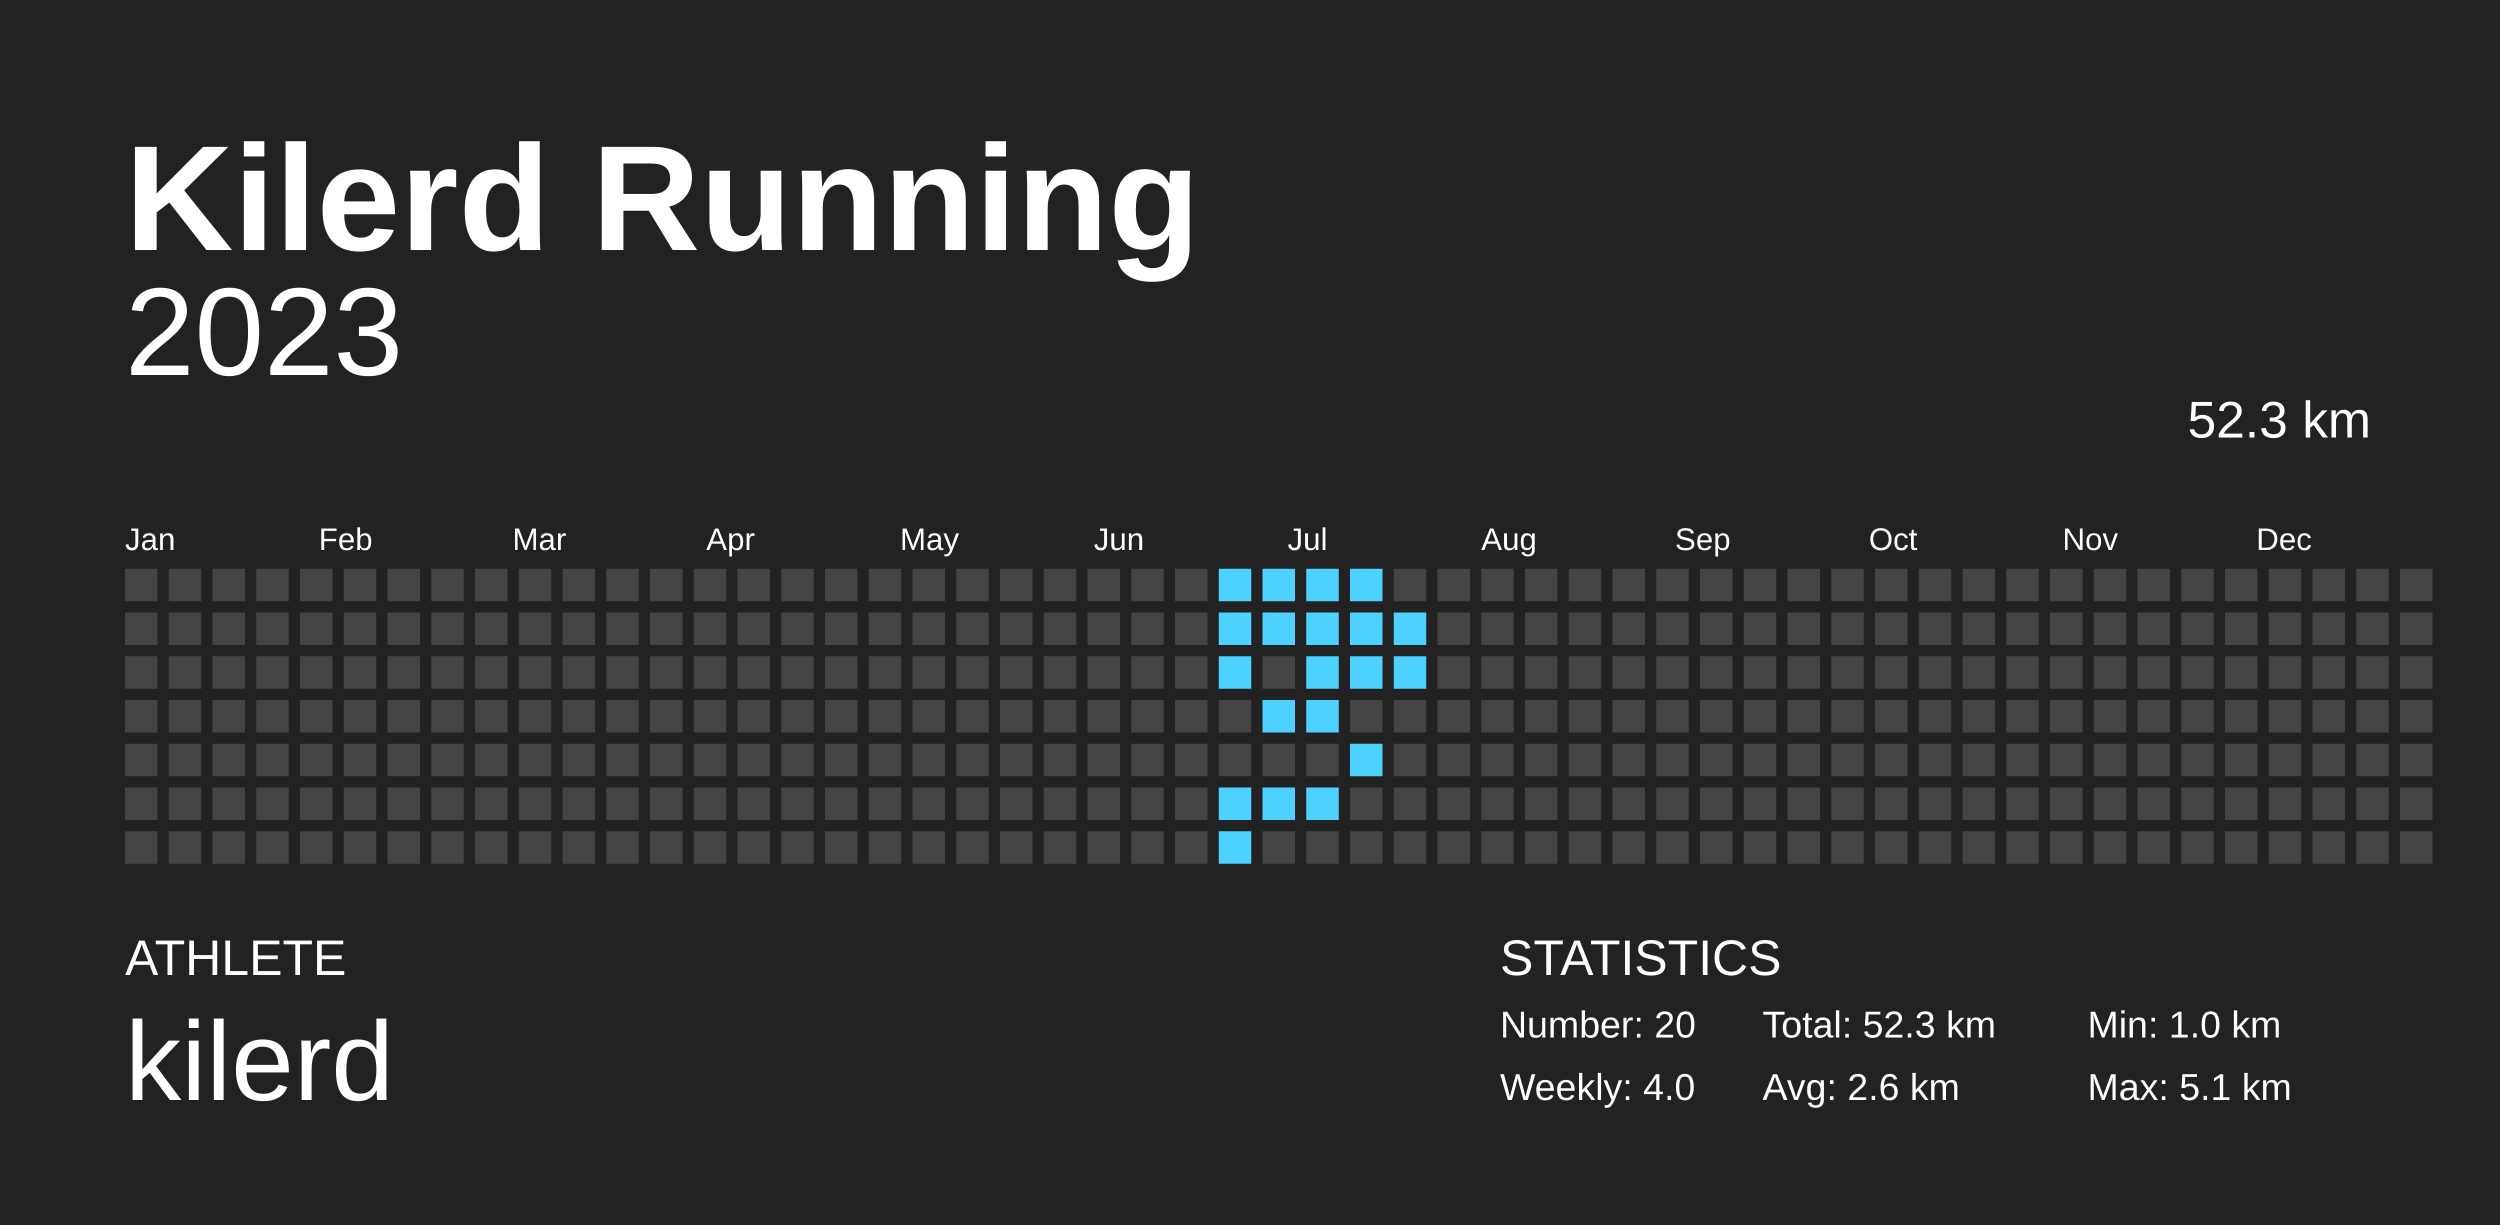
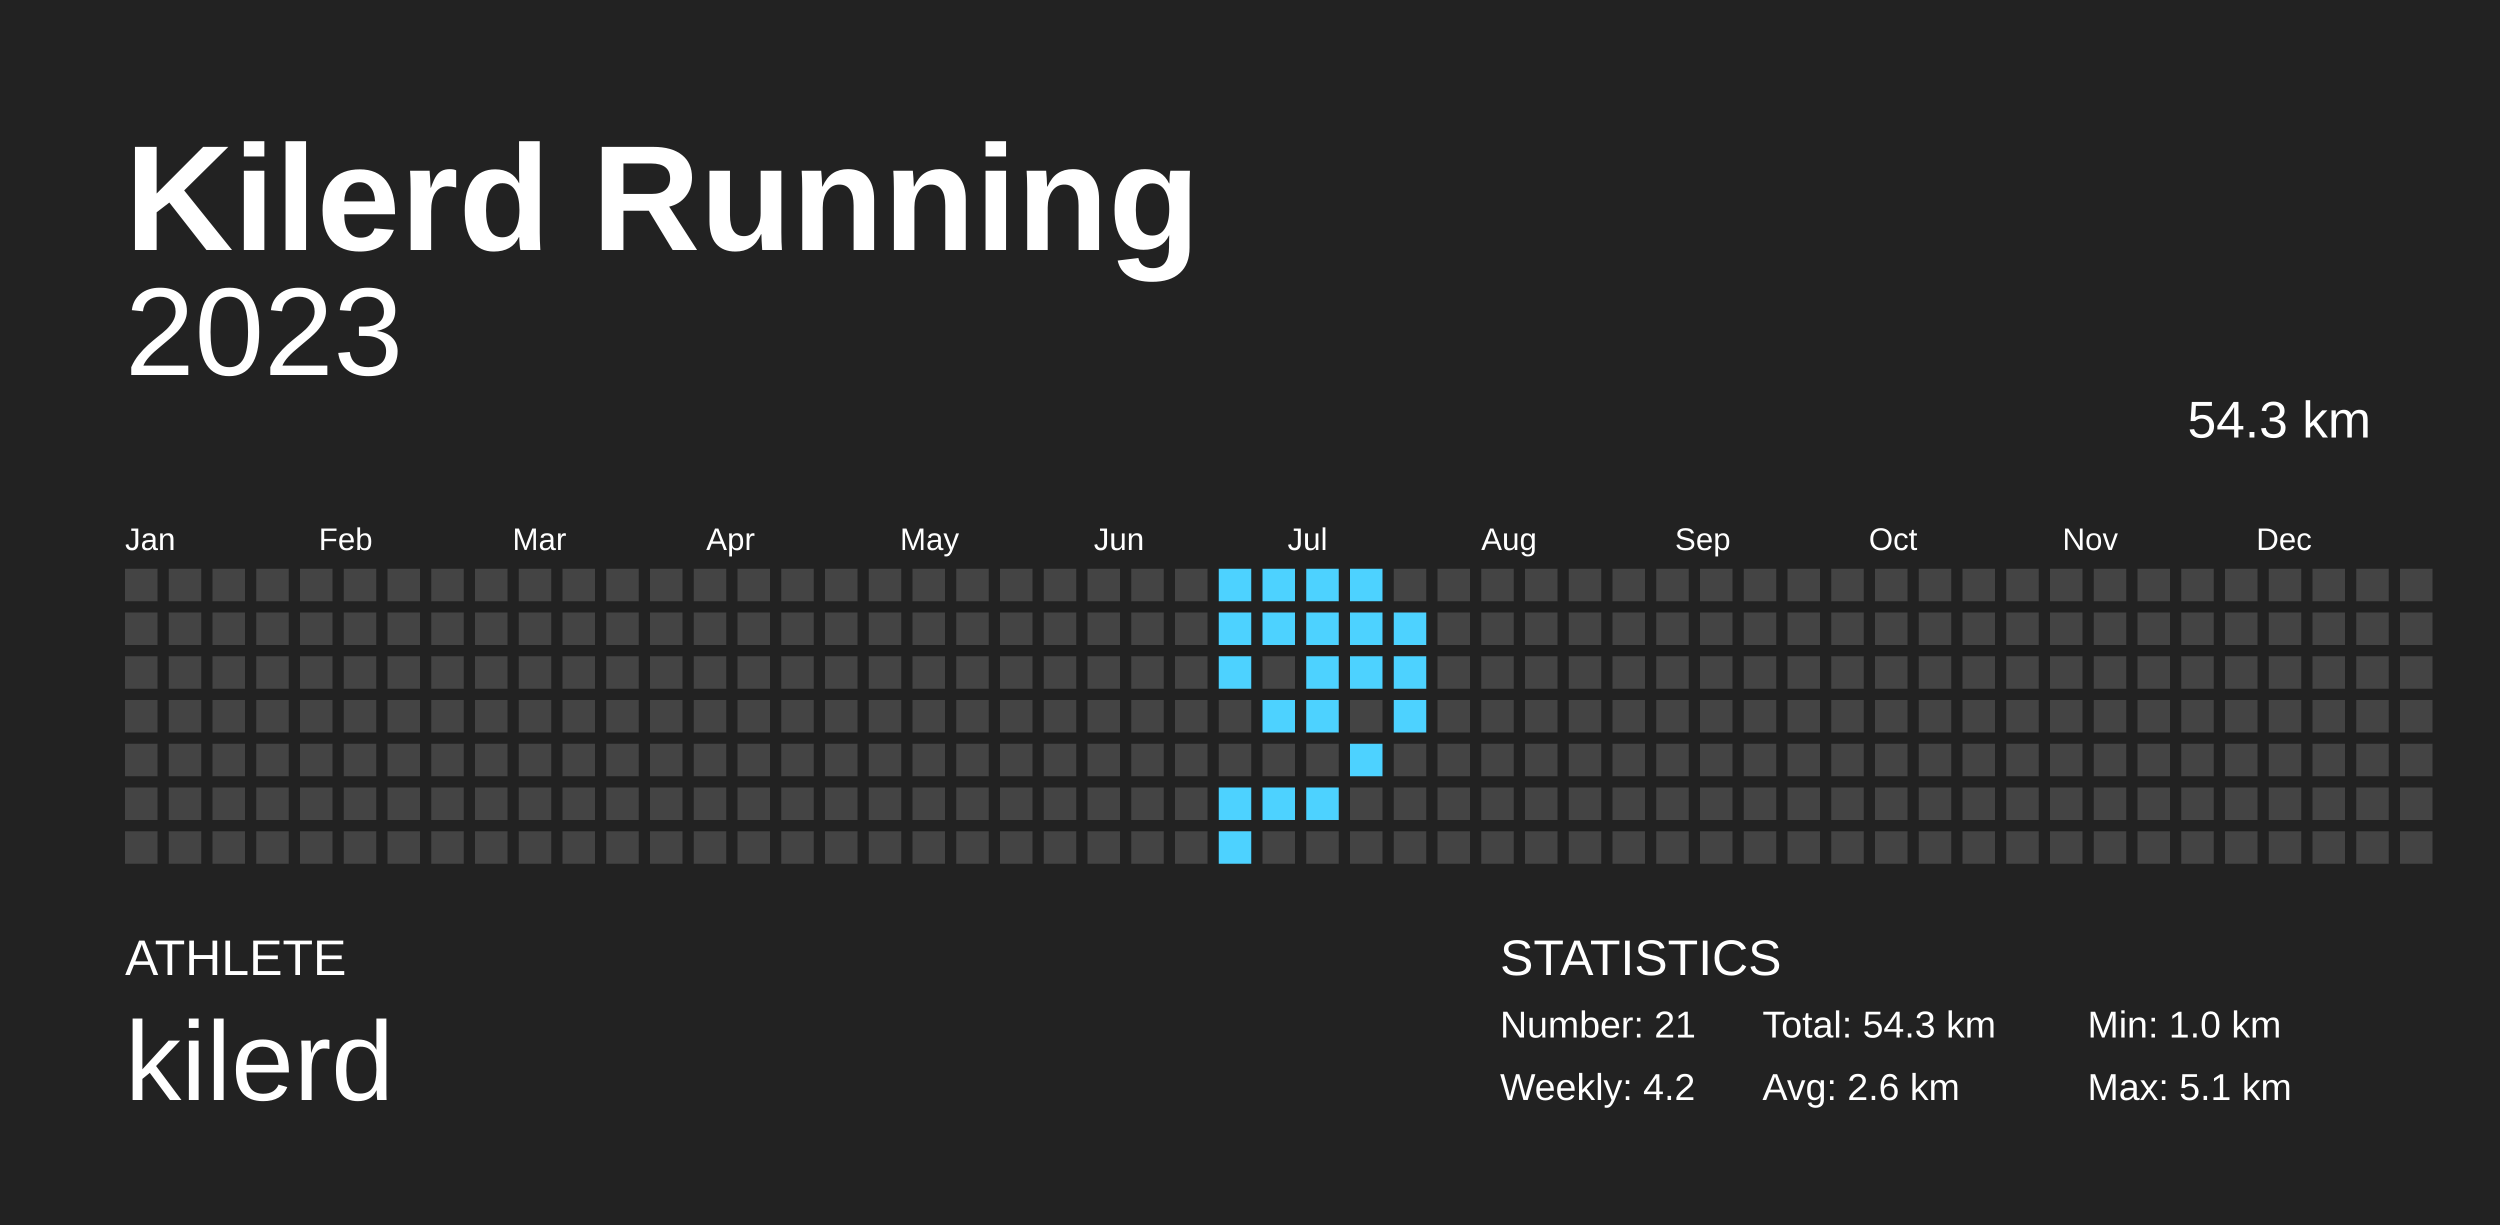
<svg xmlns="http://www.w3.org/2000/svg" baseProfile="full" height="98mm" version="1.1" viewBox="0,0,200,98" width="200mm">
  <defs />
  <rect fill="#222222" height="98" width="200" x="0" y="0" />
  <text fill="#FFFFFF" style="font-size:12px; font-family:Arial; font-weight:bold;" x="10" y="20">Kilerd Running</text>
  <text fill="#FFFFFF" style="font-size:4px; font-family:Arial" x="10" y="78">ATHLETE</text>
  <text fill="#FFFFFF" style="font-size:9px; font-family:Arial" x="10" y="88">kilerd</text>
  <text fill="#FFFFFF" style="font-size:4px; font-family:Arial" x="120" y="78">STATISTICS</text>
-   <text fill="#FFFFFF" style="font-size:3px; font-family:Arial" x="120" y="83">Number: 20</text>
-   <text fill="#FFFFFF" style="font-size:3px; font-family:Arial" x="120" y="88">Weekly: 4.0</text>
-   <text fill="#FFFFFF" style="font-size:3px; font-family:Arial" x="141" y="83">Total: 52.3 km</text>
+   <text fill="#FFFFFF" style="font-size:3px; font-family:Arial" x="120" y="83">Number: 21</text>
+   <text fill="#FFFFFF" style="font-size:3px; font-family:Arial" x="120" y="88">Weekly: 4.2</text>
+   <text fill="#FFFFFF" style="font-size:3px; font-family:Arial" x="141" y="83">Total: 54.3 km</text>
  <text fill="#FFFFFF" style="font-size:3px; font-family:Arial" x="141" y="88">Avg: 2.6 km</text>
  <text fill="#FFFFFF" style="font-size:3px; font-family:Arial" x="167" y="83">Min: 1.0 km</text>
  <text fill="#FFFFFF" style="font-size:3px; font-family:Arial" x="167" y="88">Max: 5.1 km</text>
  <text alignment-baseline="hanging" fill="#FFFFFF" style="font-size:10.0px; font-family:Arial;" x="10" y="30">2023</text>
-   <text alignment-baseline="hanging" fill="#FFFFFF" style="font-size:4.125px; font-family:Arial;" x="175" y="35">52.3 km</text>
+   <text alignment-baseline="hanging" fill="#FFFFFF" style="font-size:4.125px; font-family:Arial;" x="175" y="35">54.3 km</text>
  <text fill="#FFFFFF" style="font-size:2.5px; font-family:Arial" x="10.0" y="44">Jan</text>
  <text fill="#FFFFFF" style="font-size:2.5px; font-family:Arial" x="25.5" y="44">Feb</text>
  <text fill="#FFFFFF" style="font-size:2.5px; font-family:Arial" x="41.0" y="44">Mar</text>
  <text fill="#FFFFFF" style="font-size:2.5px; font-family:Arial" x="56.5" y="44">Apr</text>
  <text fill="#FFFFFF" style="font-size:2.5px; font-family:Arial" x="72.0" y="44">May</text>
  <text fill="#FFFFFF" style="font-size:2.5px; font-family:Arial" x="87.5" y="44">Jun</text>
  <text fill="#FFFFFF" style="font-size:2.5px; font-family:Arial" x="103.0" y="44">Jul</text>
  <text fill="#FFFFFF" style="font-size:2.5px; font-family:Arial" x="118.5" y="44">Aug</text>
  <text fill="#FFFFFF" style="font-size:2.5px; font-family:Arial" x="134.0" y="44">Sep</text>
  <text fill="#FFFFFF" style="font-size:2.5px; font-family:Arial" x="149.5" y="44">Oct</text>
  <text fill="#FFFFFF" style="font-size:2.5px; font-family:Arial" x="165.0" y="44">Nov</text>
  <text fill="#FFFFFF" style="font-size:2.5px; font-family:Arial" x="180.5" y="44">Dec</text>
  <rect fill="#444444" height="2.6" width="2.6" x="10.0" y="45.5" />
  <rect fill="#444444" height="2.6" width="2.6" x="10.0" y="49.0" />
  <rect fill="#444444" height="2.6" width="2.6" x="10.0" y="52.5" />
  <rect fill="#444444" height="2.6" width="2.6" x="10.0" y="56.0" />
  <rect fill="#444444" height="2.6" width="2.6" x="10.0" y="59.5" />
  <rect fill="#444444" height="2.6" width="2.6" x="10.0" y="63.0" />
  <rect fill="#444444" height="2.6" width="2.6" x="10.0" y="66.5" />
  <rect fill="#444444" height="2.6" width="2.6" x="13.5" y="45.5" />
  <rect fill="#444444" height="2.6" width="2.6" x="13.5" y="49.0" />
  <rect fill="#444444" height="2.6" width="2.6" x="13.5" y="52.5" />
  <rect fill="#444444" height="2.6" width="2.6" x="13.5" y="56.0" />
  <rect fill="#444444" height="2.6" width="2.6" x="13.5" y="59.5" />
  <rect fill="#444444" height="2.6" width="2.6" x="13.5" y="63.0" />
  <rect fill="#444444" height="2.6" width="2.6" x="13.5" y="66.5" />
  <rect fill="#444444" height="2.6" width="2.6" x="17.0" y="45.5" />
  <rect fill="#444444" height="2.6" width="2.6" x="17.0" y="49.0" />
  <rect fill="#444444" height="2.6" width="2.6" x="17.0" y="52.5" />
  <rect fill="#444444" height="2.6" width="2.6" x="17.0" y="56.0" />
  <rect fill="#444444" height="2.6" width="2.6" x="17.0" y="59.5" />
  <rect fill="#444444" height="2.6" width="2.6" x="17.0" y="63.0" />
  <rect fill="#444444" height="2.6" width="2.6" x="17.0" y="66.5" />
  <rect fill="#444444" height="2.6" width="2.6" x="20.5" y="45.5" />
  <rect fill="#444444" height="2.6" width="2.6" x="20.5" y="49.0" />
  <rect fill="#444444" height="2.6" width="2.6" x="20.5" y="52.5" />
  <rect fill="#444444" height="2.6" width="2.6" x="20.5" y="56.0" />
  <rect fill="#444444" height="2.6" width="2.6" x="20.5" y="59.5" />
  <rect fill="#444444" height="2.6" width="2.6" x="20.5" y="63.0" />
  <rect fill="#444444" height="2.6" width="2.6" x="20.5" y="66.5" />
  <rect fill="#444444" height="2.6" width="2.6" x="24.0" y="45.5" />
  <rect fill="#444444" height="2.6" width="2.6" x="24.0" y="49.0" />
  <rect fill="#444444" height="2.6" width="2.6" x="24.0" y="52.5" />
  <rect fill="#444444" height="2.6" width="2.6" x="24.0" y="56.0" />
  <rect fill="#444444" height="2.6" width="2.6" x="24.0" y="59.5" />
  <rect fill="#444444" height="2.6" width="2.6" x="24.0" y="63.0" />
  <rect fill="#444444" height="2.6" width="2.6" x="24.0" y="66.5" />
  <rect fill="#444444" height="2.6" width="2.6" x="27.5" y="45.5" />
  <rect fill="#444444" height="2.6" width="2.6" x="27.5" y="49.0" />
  <rect fill="#444444" height="2.6" width="2.6" x="27.5" y="52.5" />
  <rect fill="#444444" height="2.6" width="2.6" x="27.5" y="56.0" />
  <rect fill="#444444" height="2.6" width="2.6" x="27.5" y="59.5" />
  <rect fill="#444444" height="2.6" width="2.6" x="27.5" y="63.0" />
  <rect fill="#444444" height="2.6" width="2.6" x="27.5" y="66.5" />
  <rect fill="#444444" height="2.6" width="2.6" x="31.0" y="45.5" />
  <rect fill="#444444" height="2.6" width="2.6" x="31.0" y="49.0" />
  <rect fill="#444444" height="2.6" width="2.6" x="31.0" y="52.5" />
  <rect fill="#444444" height="2.6" width="2.6" x="31.0" y="56.0" />
  <rect fill="#444444" height="2.6" width="2.6" x="31.0" y="59.5" />
  <rect fill="#444444" height="2.6" width="2.6" x="31.0" y="63.0" />
  <rect fill="#444444" height="2.6" width="2.6" x="31.0" y="66.5" />
  <rect fill="#444444" height="2.6" width="2.6" x="34.5" y="45.5" />
  <rect fill="#444444" height="2.6" width="2.6" x="34.5" y="49.0" />
  <rect fill="#444444" height="2.6" width="2.6" x="34.5" y="52.5" />
  <rect fill="#444444" height="2.6" width="2.6" x="34.5" y="56.0" />
  <rect fill="#444444" height="2.6" width="2.6" x="34.5" y="59.5" />
  <rect fill="#444444" height="2.6" width="2.6" x="34.5" y="63.0" />
  <rect fill="#444444" height="2.6" width="2.6" x="34.5" y="66.5" />
  <rect fill="#444444" height="2.6" width="2.6" x="38.0" y="45.5" />
  <rect fill="#444444" height="2.6" width="2.6" x="38.0" y="49.0" />
  <rect fill="#444444" height="2.6" width="2.6" x="38.0" y="52.5" />
  <rect fill="#444444" height="2.6" width="2.6" x="38.0" y="56.0" />
  <rect fill="#444444" height="2.6" width="2.6" x="38.0" y="59.5" />
  <rect fill="#444444" height="2.6" width="2.6" x="38.0" y="63.0" />
  <rect fill="#444444" height="2.6" width="2.6" x="38.0" y="66.5" />
  <rect fill="#444444" height="2.6" width="2.6" x="41.5" y="45.5" />
  <rect fill="#444444" height="2.6" width="2.6" x="41.5" y="49.0" />
  <rect fill="#444444" height="2.6" width="2.6" x="41.5" y="52.5" />
  <rect fill="#444444" height="2.6" width="2.6" x="41.5" y="56.0" />
  <rect fill="#444444" height="2.6" width="2.6" x="41.5" y="59.5" />
  <rect fill="#444444" height="2.6" width="2.6" x="41.5" y="63.0" />
  <rect fill="#444444" height="2.6" width="2.6" x="41.5" y="66.5" />
  <rect fill="#444444" height="2.6" width="2.6" x="45.0" y="45.5" />
  <rect fill="#444444" height="2.6" width="2.6" x="45.0" y="49.0" />
  <rect fill="#444444" height="2.6" width="2.6" x="45.0" y="52.5" />
  <rect fill="#444444" height="2.6" width="2.6" x="45.0" y="56.0" />
  <rect fill="#444444" height="2.6" width="2.6" x="45.0" y="59.5" />
  <rect fill="#444444" height="2.6" width="2.6" x="45.0" y="63.0" />
  <rect fill="#444444" height="2.6" width="2.6" x="45.0" y="66.5" />
  <rect fill="#444444" height="2.6" width="2.6" x="48.5" y="45.5" />
  <rect fill="#444444" height="2.6" width="2.6" x="48.5" y="49.0" />
  <rect fill="#444444" height="2.6" width="2.6" x="48.5" y="52.5" />
  <rect fill="#444444" height="2.6" width="2.6" x="48.5" y="56.0" />
  <rect fill="#444444" height="2.6" width="2.6" x="48.5" y="59.5" />
  <rect fill="#444444" height="2.6" width="2.6" x="48.5" y="63.0" />
  <rect fill="#444444" height="2.6" width="2.6" x="48.5" y="66.5" />
  <rect fill="#444444" height="2.6" width="2.6" x="52.0" y="45.5" />
  <rect fill="#444444" height="2.6" width="2.6" x="52.0" y="49.0" />
  <rect fill="#444444" height="2.6" width="2.6" x="52.0" y="52.5" />
  <rect fill="#444444" height="2.6" width="2.6" x="52.0" y="56.0" />
  <rect fill="#444444" height="2.6" width="2.6" x="52.0" y="59.5" />
  <rect fill="#444444" height="2.6" width="2.6" x="52.0" y="63.0" />
  <rect fill="#444444" height="2.6" width="2.6" x="52.0" y="66.5" />
  <rect fill="#444444" height="2.6" width="2.6" x="55.5" y="45.5" />
  <rect fill="#444444" height="2.6" width="2.6" x="55.5" y="49.0" />
  <rect fill="#444444" height="2.6" width="2.6" x="55.5" y="52.5" />
  <rect fill="#444444" height="2.6" width="2.6" x="55.5" y="56.0" />
  <rect fill="#444444" height="2.6" width="2.6" x="55.5" y="59.5" />
  <rect fill="#444444" height="2.6" width="2.6" x="55.5" y="63.0" />
  <rect fill="#444444" height="2.6" width="2.6" x="55.5" y="66.5" />
  <rect fill="#444444" height="2.6" width="2.6" x="59.0" y="45.5" />
  <rect fill="#444444" height="2.6" width="2.6" x="59.0" y="49.0" />
  <rect fill="#444444" height="2.6" width="2.6" x="59.0" y="52.5" />
  <rect fill="#444444" height="2.6" width="2.6" x="59.0" y="56.0" />
  <rect fill="#444444" height="2.6" width="2.6" x="59.0" y="59.5" />
  <rect fill="#444444" height="2.6" width="2.6" x="59.0" y="63.0" />
  <rect fill="#444444" height="2.6" width="2.6" x="59.0" y="66.5" />
  <rect fill="#444444" height="2.6" width="2.6" x="62.5" y="45.5" />
  <rect fill="#444444" height="2.6" width="2.6" x="62.5" y="49.0" />
  <rect fill="#444444" height="2.6" width="2.6" x="62.5" y="52.5" />
  <rect fill="#444444" height="2.6" width="2.6" x="62.5" y="56.0" />
  <rect fill="#444444" height="2.6" width="2.6" x="62.5" y="59.5" />
  <rect fill="#444444" height="2.6" width="2.6" x="62.5" y="63.0" />
  <rect fill="#444444" height="2.6" width="2.6" x="62.5" y="66.5" />
  <rect fill="#444444" height="2.6" width="2.6" x="66.0" y="45.5" />
  <rect fill="#444444" height="2.6" width="2.6" x="66.0" y="49.0" />
  <rect fill="#444444" height="2.6" width="2.6" x="66.0" y="52.5" />
  <rect fill="#444444" height="2.6" width="2.6" x="66.0" y="56.0" />
  <rect fill="#444444" height="2.6" width="2.6" x="66.0" y="59.5" />
  <rect fill="#444444" height="2.6" width="2.6" x="66.0" y="63.0" />
  <rect fill="#444444" height="2.6" width="2.6" x="66.0" y="66.5" />
  <rect fill="#444444" height="2.6" width="2.6" x="69.5" y="45.5" />
  <rect fill="#444444" height="2.6" width="2.6" x="69.5" y="49.0" />
  <rect fill="#444444" height="2.6" width="2.6" x="69.5" y="52.5" />
  <rect fill="#444444" height="2.6" width="2.6" x="69.5" y="56.0" />
  <rect fill="#444444" height="2.6" width="2.6" x="69.5" y="59.5" />
  <rect fill="#444444" height="2.6" width="2.6" x="69.5" y="63.0" />
  <rect fill="#444444" height="2.6" width="2.6" x="69.5" y="66.5" />
  <rect fill="#444444" height="2.6" width="2.6" x="73.0" y="45.5" />
  <rect fill="#444444" height="2.6" width="2.6" x="73.0" y="49.0" />
  <rect fill="#444444" height="2.6" width="2.6" x="73.0" y="52.5" />
  <rect fill="#444444" height="2.6" width="2.6" x="73.0" y="56.0" />
  <rect fill="#444444" height="2.6" width="2.6" x="73.0" y="59.5" />
  <rect fill="#444444" height="2.6" width="2.6" x="73.0" y="63.0" />
  <rect fill="#444444" height="2.6" width="2.6" x="73.0" y="66.5" />
  <rect fill="#444444" height="2.6" width="2.6" x="76.5" y="45.5" />
  <rect fill="#444444" height="2.6" width="2.6" x="76.5" y="49.0" />
  <rect fill="#444444" height="2.6" width="2.6" x="76.5" y="52.5" />
  <rect fill="#444444" height="2.6" width="2.6" x="76.5" y="56.0" />
  <rect fill="#444444" height="2.6" width="2.6" x="76.5" y="59.5" />
  <rect fill="#444444" height="2.6" width="2.6" x="76.5" y="63.0" />
  <rect fill="#444444" height="2.6" width="2.6" x="76.5" y="66.5" />
  <rect fill="#444444" height="2.6" width="2.6" x="80.0" y="45.5" />
  <rect fill="#444444" height="2.6" width="2.6" x="80.0" y="49.0" />
  <rect fill="#444444" height="2.6" width="2.6" x="80.0" y="52.5" />
  <rect fill="#444444" height="2.6" width="2.6" x="80.0" y="56.0" />
  <rect fill="#444444" height="2.6" width="2.6" x="80.0" y="59.5" />
  <rect fill="#444444" height="2.6" width="2.6" x="80.0" y="63.0" />
  <rect fill="#444444" height="2.6" width="2.6" x="80.0" y="66.5" />
  <rect fill="#444444" height="2.6" width="2.6" x="83.5" y="45.5" />
  <rect fill="#444444" height="2.6" width="2.6" x="83.5" y="49.0" />
  <rect fill="#444444" height="2.6" width="2.6" x="83.5" y="52.5" />
  <rect fill="#444444" height="2.6" width="2.6" x="83.5" y="56.0" />
  <rect fill="#444444" height="2.6" width="2.6" x="83.5" y="59.5" />
  <rect fill="#444444" height="2.6" width="2.6" x="83.5" y="63.0" />
  <rect fill="#444444" height="2.6" width="2.6" x="83.5" y="66.5" />
  <rect fill="#444444" height="2.6" width="2.6" x="87.0" y="45.5" />
  <rect fill="#444444" height="2.6" width="2.6" x="87.0" y="49.0" />
  <rect fill="#444444" height="2.6" width="2.6" x="87.0" y="52.5" />
  <rect fill="#444444" height="2.6" width="2.6" x="87.0" y="56.0" />
  <rect fill="#444444" height="2.6" width="2.6" x="87.0" y="59.5" />
  <rect fill="#444444" height="2.6" width="2.6" x="87.0" y="63.0" />
  <rect fill="#444444" height="2.6" width="2.6" x="87.0" y="66.5" />
  <rect fill="#444444" height="2.6" width="2.6" x="90.5" y="45.5" />
  <rect fill="#444444" height="2.6" width="2.6" x="90.5" y="49.0" />
  <rect fill="#444444" height="2.6" width="2.6" x="90.5" y="52.5" />
  <rect fill="#444444" height="2.6" width="2.6" x="90.5" y="56.0" />
  <rect fill="#444444" height="2.6" width="2.6" x="90.5" y="59.5" />
  <rect fill="#444444" height="2.6" width="2.6" x="90.5" y="63.0" />
  <rect fill="#444444" height="2.6" width="2.6" x="90.5" y="66.5" />
  <rect fill="#444444" height="2.6" width="2.6" x="94.0" y="45.5" />
  <rect fill="#444444" height="2.6" width="2.6" x="94.0" y="49.0" />
  <rect fill="#444444" height="2.6" width="2.6" x="94.0" y="52.5" />
  <rect fill="#444444" height="2.6" width="2.6" x="94.0" y="56.0" />
  <rect fill="#444444" height="2.6" width="2.6" x="94.0" y="59.5" />
  <rect fill="#444444" height="2.6" width="2.6" x="94.0" y="63.0" />
  <rect fill="#444444" height="2.6" width="2.6" x="94.0" y="66.5" />
  <rect fill="#4dd2ff" height="2.6" width="2.6" x="97.5" y="45.5" />
  <rect fill="#4dd2ff" height="2.6" width="2.6" x="97.5" y="49.0" />
  <rect fill="#4dd2ff" height="2.6" width="2.6" x="97.5" y="52.5" />
  <rect fill="#444444" height="2.6" width="2.6" x="97.5" y="56.0" />
  <rect fill="#444444" height="2.6" width="2.6" x="97.5" y="59.5" />
  <rect fill="#4dd2ff" height="2.6" width="2.6" x="97.5" y="63.0" />
  <rect fill="#4dd2ff" height="2.6" width="2.6" x="97.5" y="66.5" />
  <rect fill="#4dd2ff" height="2.6" width="2.6" x="101.0" y="45.5" />
  <rect fill="#4dd2ff" height="2.6" width="2.6" x="101.0" y="49.0" />
  <rect fill="#444444" height="2.6" width="2.6" x="101.0" y="52.5" />
  <rect fill="#4dd2ff" height="2.6" width="2.6" x="101.0" y="56.0" />
  <rect fill="#444444" height="2.6" width="2.6" x="101.0" y="59.5" />
  <rect fill="#4dd2ff" height="2.6" width="2.6" x="101.0" y="63.0" />
  <rect fill="#444444" height="2.6" width="2.6" x="101.0" y="66.5" />
  <rect fill="#4dd2ff" height="2.6" width="2.6" x="104.5" y="45.5" />
  <rect fill="#4dd2ff" height="2.6" width="2.6" x="104.5" y="49.0" />
  <rect fill="#4dd2ff" height="2.6" width="2.6" x="104.5" y="52.5" />
  <rect fill="#4dd2ff" height="2.6" width="2.6" x="104.5" y="56.0" />
  <rect fill="#444444" height="2.6" width="2.6" x="104.5" y="59.5" />
  <rect fill="#4dd2ff" height="2.6" width="2.6" x="104.5" y="63.0" />
  <rect fill="#444444" height="2.6" width="2.6" x="104.5" y="66.5" />
  <rect fill="#4dd2ff" height="2.6" width="2.6" x="108.0" y="45.5" />
  <rect fill="#4dd2ff" height="2.6" width="2.6" x="108.0" y="49.0" />
  <rect fill="#4dd2ff" height="2.6" width="2.6" x="108.0" y="52.5" />
  <rect fill="#444444" height="2.6" width="2.6" x="108.0" y="56.0" />
  <rect fill="#4dd2ff" height="2.6" width="2.6" x="108.0" y="59.5" />
  <rect fill="#444444" height="2.6" width="2.6" x="108.0" y="63.0" />
  <rect fill="#444444" height="2.6" width="2.6" x="108.0" y="66.5" />
  <rect fill="#444444" height="2.6" width="2.6" x="111.5" y="45.5" />
  <rect fill="#4dd2ff" height="2.6" width="2.6" x="111.5" y="49.0" />
  <rect fill="#4dd2ff" height="2.6" width="2.6" x="111.5" y="52.5" />
-   <rect fill="#444444" height="2.6" width="2.6" x="111.5" y="56.0" />
+   <rect fill="#4dd2ff" height="2.6" width="2.6" x="111.5" y="56.0" />
  <rect fill="#444444" height="2.6" width="2.6" x="111.5" y="59.5" />
  <rect fill="#444444" height="2.6" width="2.6" x="111.5" y="63.0" />
  <rect fill="#444444" height="2.6" width="2.6" x="111.5" y="66.5" />
  <rect fill="#444444" height="2.6" width="2.6" x="115.0" y="45.5" />
  <rect fill="#444444" height="2.6" width="2.6" x="115.0" y="49.0" />
  <rect fill="#444444" height="2.6" width="2.6" x="115.0" y="52.5" />
  <rect fill="#444444" height="2.6" width="2.6" x="115.0" y="56.0" />
  <rect fill="#444444" height="2.6" width="2.6" x="115.0" y="59.5" />
  <rect fill="#444444" height="2.6" width="2.6" x="115.0" y="63.0" />
  <rect fill="#444444" height="2.6" width="2.6" x="115.0" y="66.5" />
  <rect fill="#444444" height="2.6" width="2.6" x="118.5" y="45.5" />
  <rect fill="#444444" height="2.6" width="2.6" x="118.5" y="49.0" />
  <rect fill="#444444" height="2.6" width="2.6" x="118.5" y="52.5" />
  <rect fill="#444444" height="2.6" width="2.6" x="118.5" y="56.0" />
  <rect fill="#444444" height="2.6" width="2.6" x="118.5" y="59.5" />
  <rect fill="#444444" height="2.6" width="2.6" x="118.5" y="63.0" />
  <rect fill="#444444" height="2.6" width="2.6" x="118.5" y="66.5" />
  <rect fill="#444444" height="2.6" width="2.6" x="122.0" y="45.5" />
  <rect fill="#444444" height="2.6" width="2.6" x="122.0" y="49.0" />
  <rect fill="#444444" height="2.6" width="2.6" x="122.0" y="52.5" />
  <rect fill="#444444" height="2.6" width="2.6" x="122.0" y="56.0" />
  <rect fill="#444444" height="2.6" width="2.6" x="122.0" y="59.5" />
  <rect fill="#444444" height="2.6" width="2.6" x="122.0" y="63.0" />
  <rect fill="#444444" height="2.6" width="2.6" x="122.0" y="66.5" />
  <rect fill="#444444" height="2.6" width="2.6" x="125.5" y="45.5" />
  <rect fill="#444444" height="2.6" width="2.6" x="125.5" y="49.0" />
  <rect fill="#444444" height="2.6" width="2.6" x="125.5" y="52.5" />
  <rect fill="#444444" height="2.6" width="2.6" x="125.5" y="56.0" />
  <rect fill="#444444" height="2.6" width="2.6" x="125.5" y="59.5" />
  <rect fill="#444444" height="2.6" width="2.6" x="125.5" y="63.0" />
  <rect fill="#444444" height="2.6" width="2.6" x="125.5" y="66.5" />
  <rect fill="#444444" height="2.6" width="2.6" x="129.0" y="45.5" />
  <rect fill="#444444" height="2.6" width="2.6" x="129.0" y="49.0" />
  <rect fill="#444444" height="2.6" width="2.6" x="129.0" y="52.5" />
  <rect fill="#444444" height="2.6" width="2.6" x="129.0" y="56.0" />
  <rect fill="#444444" height="2.6" width="2.6" x="129.0" y="59.5" />
  <rect fill="#444444" height="2.6" width="2.6" x="129.0" y="63.0" />
  <rect fill="#444444" height="2.6" width="2.6" x="129.0" y="66.5" />
  <rect fill="#444444" height="2.6" width="2.6" x="132.5" y="45.5" />
  <rect fill="#444444" height="2.6" width="2.6" x="132.5" y="49.0" />
  <rect fill="#444444" height="2.6" width="2.6" x="132.5" y="52.5" />
  <rect fill="#444444" height="2.6" width="2.6" x="132.5" y="56.0" />
  <rect fill="#444444" height="2.6" width="2.6" x="132.5" y="59.5" />
  <rect fill="#444444" height="2.6" width="2.6" x="132.5" y="63.0" />
  <rect fill="#444444" height="2.6" width="2.6" x="132.5" y="66.5" />
  <rect fill="#444444" height="2.6" width="2.6" x="136.0" y="45.5" />
  <rect fill="#444444" height="2.6" width="2.6" x="136.0" y="49.0" />
  <rect fill="#444444" height="2.6" width="2.6" x="136.0" y="52.5" />
  <rect fill="#444444" height="2.6" width="2.6" x="136.0" y="56.0" />
  <rect fill="#444444" height="2.6" width="2.6" x="136.0" y="59.5" />
  <rect fill="#444444" height="2.6" width="2.6" x="136.0" y="63.0" />
  <rect fill="#444444" height="2.6" width="2.6" x="136.0" y="66.5" />
  <rect fill="#444444" height="2.6" width="2.6" x="139.5" y="45.5" />
  <rect fill="#444444" height="2.6" width="2.6" x="139.5" y="49.0" />
  <rect fill="#444444" height="2.6" width="2.6" x="139.5" y="52.5" />
  <rect fill="#444444" height="2.6" width="2.6" x="139.5" y="56.0" />
  <rect fill="#444444" height="2.6" width="2.6" x="139.5" y="59.5" />
  <rect fill="#444444" height="2.6" width="2.6" x="139.5" y="63.0" />
  <rect fill="#444444" height="2.6" width="2.6" x="139.5" y="66.5" />
  <rect fill="#444444" height="2.6" width="2.6" x="143.0" y="45.5" />
  <rect fill="#444444" height="2.6" width="2.6" x="143.0" y="49.0" />
  <rect fill="#444444" height="2.6" width="2.6" x="143.0" y="52.5" />
  <rect fill="#444444" height="2.6" width="2.6" x="143.0" y="56.0" />
  <rect fill="#444444" height="2.6" width="2.6" x="143.0" y="59.5" />
  <rect fill="#444444" height="2.6" width="2.6" x="143.0" y="63.0" />
  <rect fill="#444444" height="2.6" width="2.6" x="143.0" y="66.5" />
  <rect fill="#444444" height="2.6" width="2.6" x="146.5" y="45.5" />
  <rect fill="#444444" height="2.6" width="2.6" x="146.5" y="49.0" />
  <rect fill="#444444" height="2.6" width="2.6" x="146.5" y="52.5" />
  <rect fill="#444444" height="2.6" width="2.6" x="146.5" y="56.0" />
  <rect fill="#444444" height="2.6" width="2.6" x="146.5" y="59.5" />
  <rect fill="#444444" height="2.6" width="2.6" x="146.5" y="63.0" />
  <rect fill="#444444" height="2.6" width="2.6" x="146.5" y="66.5" />
  <rect fill="#444444" height="2.6" width="2.6" x="150.0" y="45.5" />
  <rect fill="#444444" height="2.6" width="2.6" x="150.0" y="49.0" />
  <rect fill="#444444" height="2.6" width="2.6" x="150.0" y="52.5" />
  <rect fill="#444444" height="2.6" width="2.6" x="150.0" y="56.0" />
  <rect fill="#444444" height="2.6" width="2.6" x="150.0" y="59.5" />
  <rect fill="#444444" height="2.6" width="2.6" x="150.0" y="63.0" />
  <rect fill="#444444" height="2.6" width="2.6" x="150.0" y="66.5" />
  <rect fill="#444444" height="2.6" width="2.6" x="153.5" y="45.5" />
  <rect fill="#444444" height="2.6" width="2.6" x="153.5" y="49.0" />
  <rect fill="#444444" height="2.6" width="2.6" x="153.5" y="52.5" />
  <rect fill="#444444" height="2.6" width="2.6" x="153.5" y="56.0" />
  <rect fill="#444444" height="2.6" width="2.6" x="153.5" y="59.5" />
  <rect fill="#444444" height="2.6" width="2.6" x="153.5" y="63.0" />
  <rect fill="#444444" height="2.6" width="2.6" x="153.5" y="66.5" />
  <rect fill="#444444" height="2.6" width="2.6" x="157.0" y="45.5" />
  <rect fill="#444444" height="2.6" width="2.6" x="157.0" y="49.0" />
  <rect fill="#444444" height="2.6" width="2.6" x="157.0" y="52.5" />
  <rect fill="#444444" height="2.6" width="2.6" x="157.0" y="56.0" />
  <rect fill="#444444" height="2.6" width="2.6" x="157.0" y="59.5" />
  <rect fill="#444444" height="2.6" width="2.6" x="157.0" y="63.0" />
  <rect fill="#444444" height="2.6" width="2.6" x="157.0" y="66.5" />
  <rect fill="#444444" height="2.6" width="2.6" x="160.5" y="45.5" />
  <rect fill="#444444" height="2.6" width="2.6" x="160.5" y="49.0" />
  <rect fill="#444444" height="2.6" width="2.6" x="160.5" y="52.5" />
  <rect fill="#444444" height="2.6" width="2.6" x="160.5" y="56.0" />
  <rect fill="#444444" height="2.6" width="2.6" x="160.5" y="59.5" />
  <rect fill="#444444" height="2.6" width="2.6" x="160.5" y="63.0" />
  <rect fill="#444444" height="2.6" width="2.6" x="160.5" y="66.5" />
  <rect fill="#444444" height="2.6" width="2.6" x="164.0" y="45.5" />
  <rect fill="#444444" height="2.6" width="2.6" x="164.0" y="49.0" />
  <rect fill="#444444" height="2.6" width="2.6" x="164.0" y="52.5" />
  <rect fill="#444444" height="2.6" width="2.6" x="164.0" y="56.0" />
  <rect fill="#444444" height="2.6" width="2.6" x="164.0" y="59.5" />
  <rect fill="#444444" height="2.6" width="2.6" x="164.0" y="63.0" />
  <rect fill="#444444" height="2.6" width="2.6" x="164.0" y="66.5" />
  <rect fill="#444444" height="2.6" width="2.6" x="167.5" y="45.5" />
  <rect fill="#444444" height="2.6" width="2.6" x="167.5" y="49.0" />
  <rect fill="#444444" height="2.6" width="2.6" x="167.5" y="52.5" />
  <rect fill="#444444" height="2.6" width="2.6" x="167.5" y="56.0" />
  <rect fill="#444444" height="2.6" width="2.6" x="167.5" y="59.5" />
  <rect fill="#444444" height="2.6" width="2.6" x="167.5" y="63.0" />
  <rect fill="#444444" height="2.6" width="2.6" x="167.5" y="66.5" />
  <rect fill="#444444" height="2.6" width="2.6" x="171.0" y="45.5" />
  <rect fill="#444444" height="2.6" width="2.6" x="171.0" y="49.0" />
  <rect fill="#444444" height="2.6" width="2.6" x="171.0" y="52.5" />
  <rect fill="#444444" height="2.6" width="2.6" x="171.0" y="56.0" />
  <rect fill="#444444" height="2.6" width="2.6" x="171.0" y="59.5" />
  <rect fill="#444444" height="2.6" width="2.6" x="171.0" y="63.0" />
  <rect fill="#444444" height="2.6" width="2.6" x="171.0" y="66.5" />
  <rect fill="#444444" height="2.6" width="2.6" x="174.5" y="45.5" />
  <rect fill="#444444" height="2.6" width="2.6" x="174.5" y="49.0" />
  <rect fill="#444444" height="2.6" width="2.6" x="174.5" y="52.5" />
  <rect fill="#444444" height="2.6" width="2.6" x="174.5" y="56.0" />
  <rect fill="#444444" height="2.6" width="2.6" x="174.5" y="59.5" />
  <rect fill="#444444" height="2.6" width="2.6" x="174.5" y="63.0" />
  <rect fill="#444444" height="2.6" width="2.6" x="174.5" y="66.5" />
  <rect fill="#444444" height="2.6" width="2.6" x="178.0" y="45.5" />
  <rect fill="#444444" height="2.6" width="2.6" x="178.0" y="49.0" />
  <rect fill="#444444" height="2.6" width="2.6" x="178.0" y="52.5" />
  <rect fill="#444444" height="2.6" width="2.6" x="178.0" y="56.0" />
  <rect fill="#444444" height="2.6" width="2.6" x="178.0" y="59.5" />
  <rect fill="#444444" height="2.6" width="2.6" x="178.0" y="63.0" />
  <rect fill="#444444" height="2.6" width="2.6" x="178.0" y="66.5" />
  <rect fill="#444444" height="2.6" width="2.6" x="181.5" y="45.5" />
  <rect fill="#444444" height="2.6" width="2.6" x="181.5" y="49.0" />
  <rect fill="#444444" height="2.6" width="2.6" x="181.5" y="52.5" />
  <rect fill="#444444" height="2.6" width="2.6" x="181.5" y="56.0" />
  <rect fill="#444444" height="2.6" width="2.6" x="181.5" y="59.5" />
  <rect fill="#444444" height="2.6" width="2.6" x="181.5" y="63.0" />
  <rect fill="#444444" height="2.6" width="2.6" x="181.5" y="66.5" />
  <rect fill="#444444" height="2.6" width="2.6" x="185.0" y="45.5" />
  <rect fill="#444444" height="2.6" width="2.6" x="185.0" y="49.0" />
  <rect fill="#444444" height="2.6" width="2.6" x="185.0" y="52.5" />
  <rect fill="#444444" height="2.6" width="2.6" x="185.0" y="56.0" />
  <rect fill="#444444" height="2.6" width="2.6" x="185.0" y="59.5" />
  <rect fill="#444444" height="2.6" width="2.6" x="185.0" y="63.0" />
  <rect fill="#444444" height="2.6" width="2.6" x="185.0" y="66.5" />
  <rect fill="#444444" height="2.6" width="2.6" x="188.5" y="45.5" />
  <rect fill="#444444" height="2.6" width="2.6" x="188.5" y="49.0" />
  <rect fill="#444444" height="2.6" width="2.6" x="188.5" y="52.5" />
  <rect fill="#444444" height="2.6" width="2.6" x="188.5" y="56.0" />
  <rect fill="#444444" height="2.6" width="2.6" x="188.5" y="59.5" />
  <rect fill="#444444" height="2.6" width="2.6" x="188.5" y="63.0" />
  <rect fill="#444444" height="2.6" width="2.6" x="188.5" y="66.5" />
  <rect fill="#444444" height="2.6" width="2.6" x="192.0" y="45.5" />
  <rect fill="#444444" height="2.6" width="2.6" x="192.0" y="49.0" />
  <rect fill="#444444" height="2.6" width="2.6" x="192.0" y="52.5" />
  <rect fill="#444444" height="2.6" width="2.6" x="192.0" y="56.0" />
  <rect fill="#444444" height="2.6" width="2.6" x="192.0" y="59.5" />
  <rect fill="#444444" height="2.6" width="2.6" x="192.0" y="63.0" />
  <rect fill="#444444" height="2.6" width="2.6" x="192.0" y="66.5" />
</svg>
